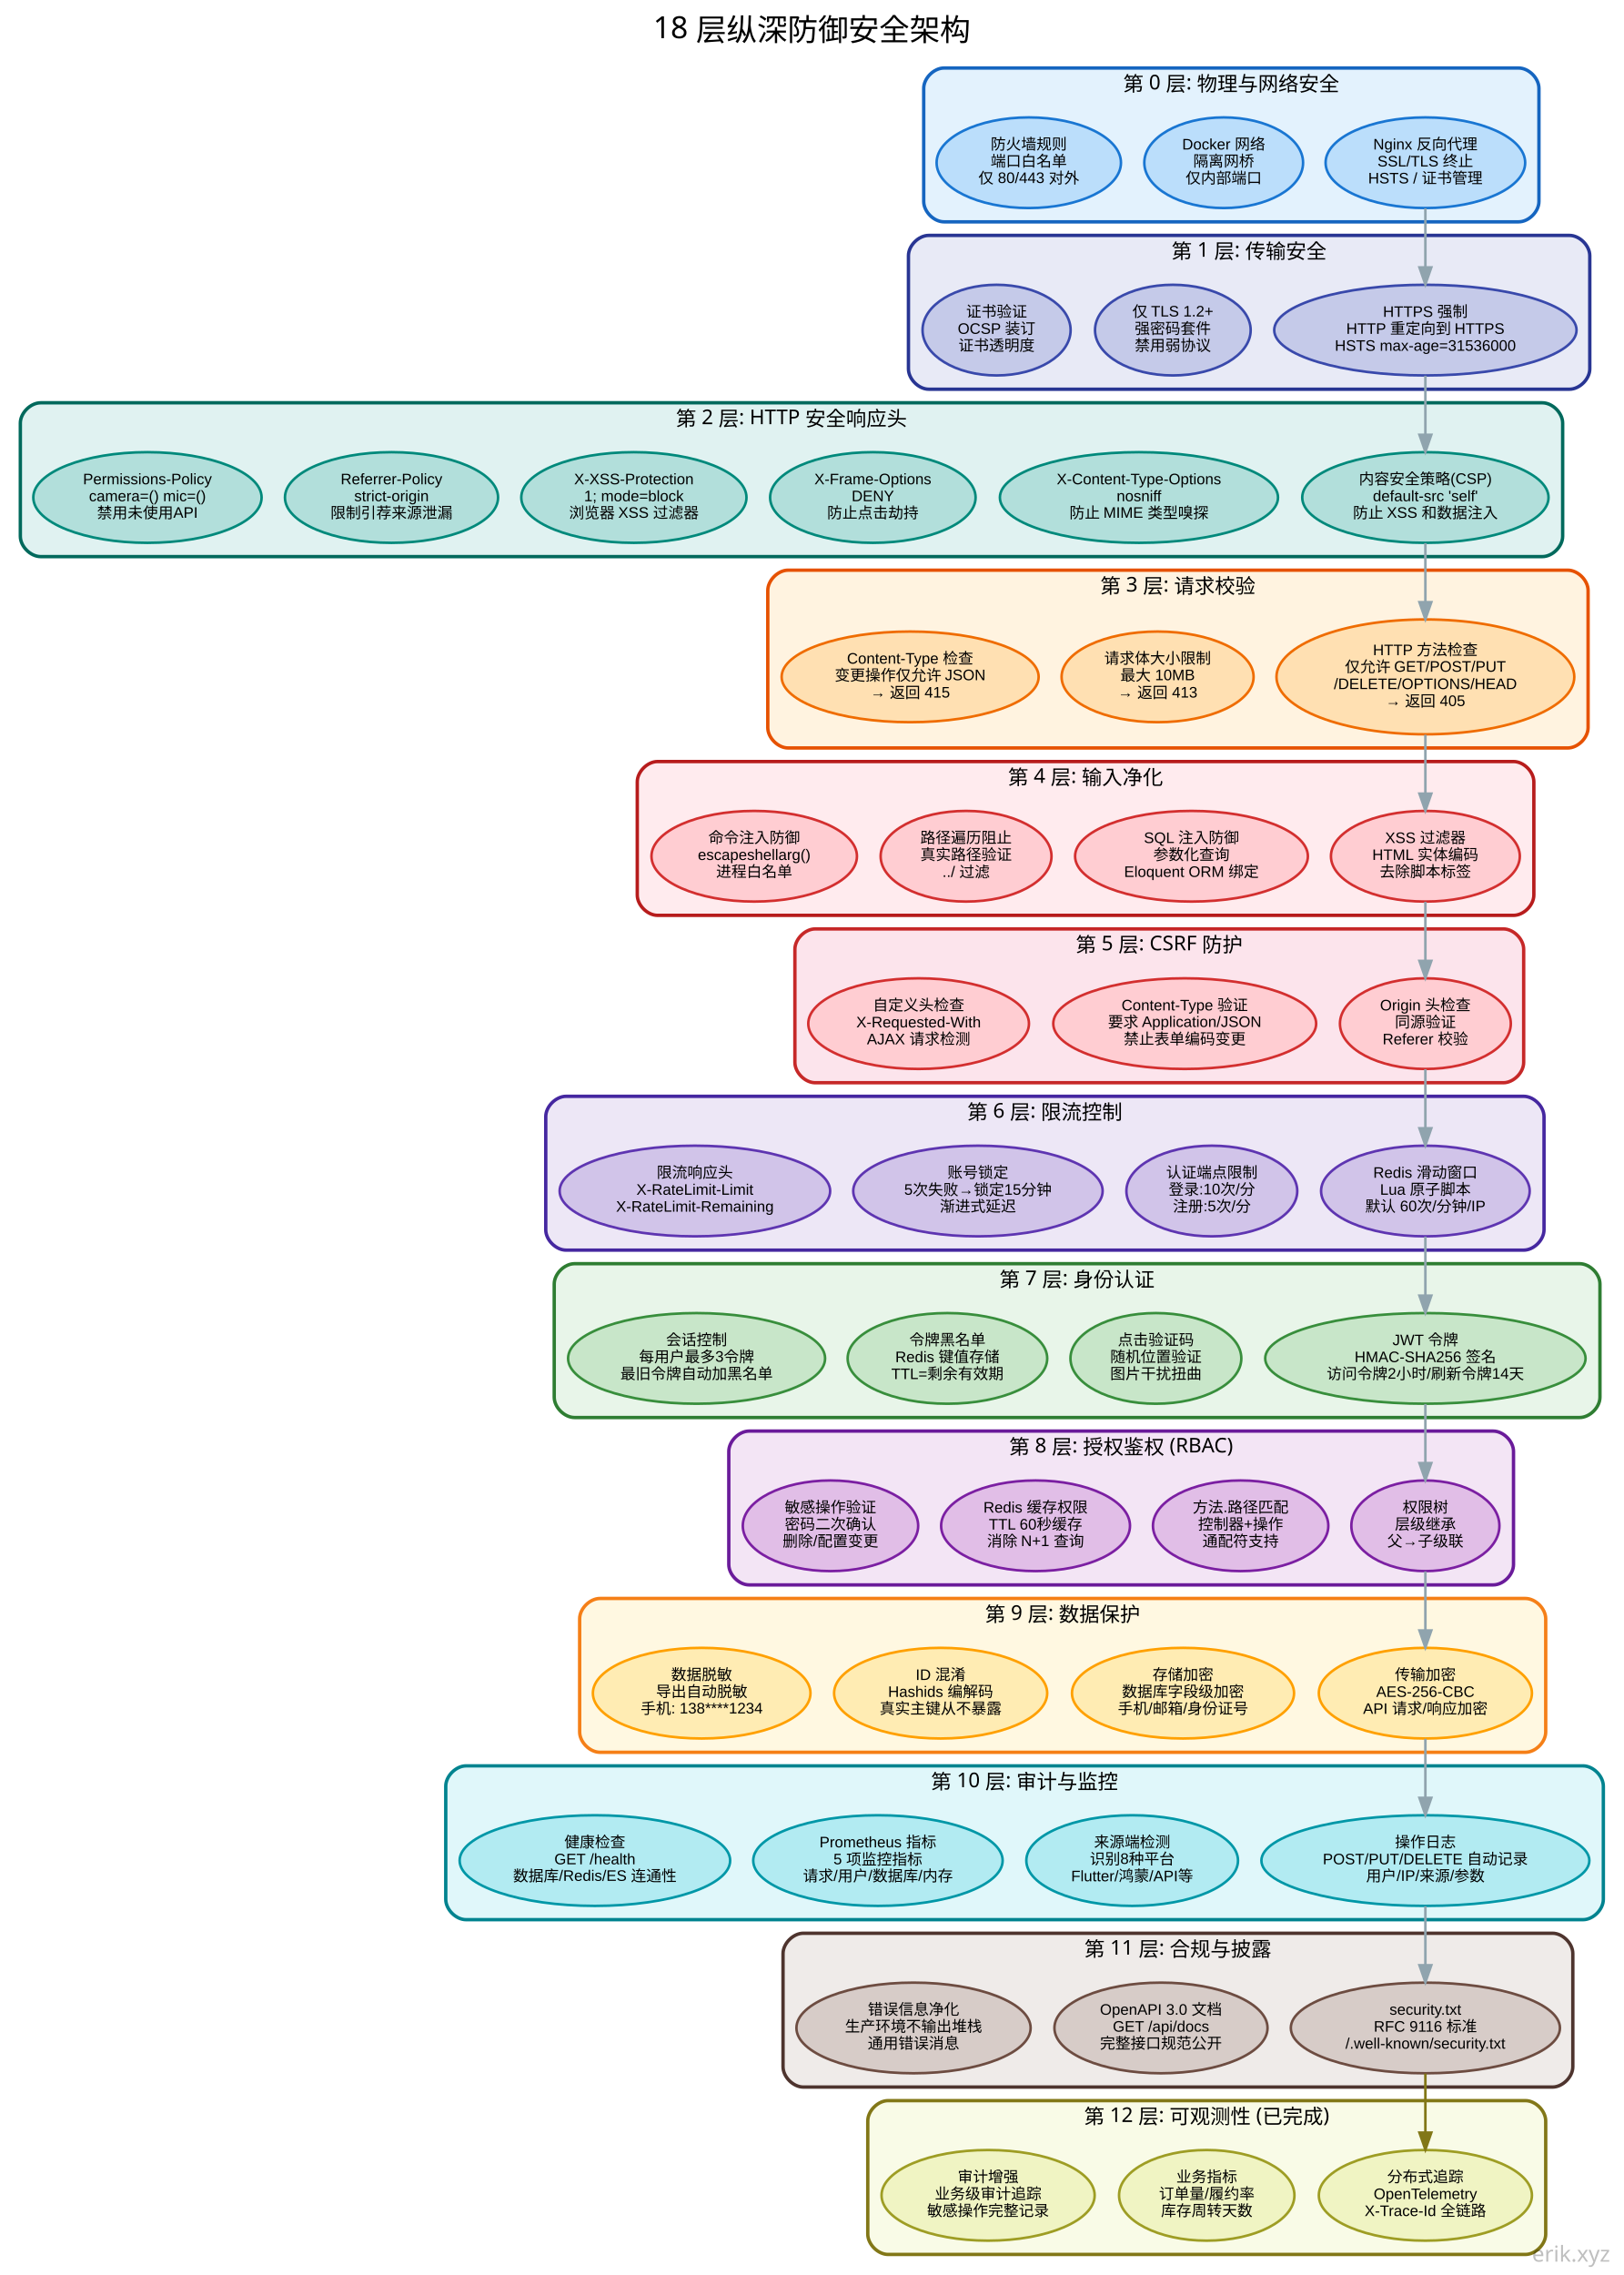
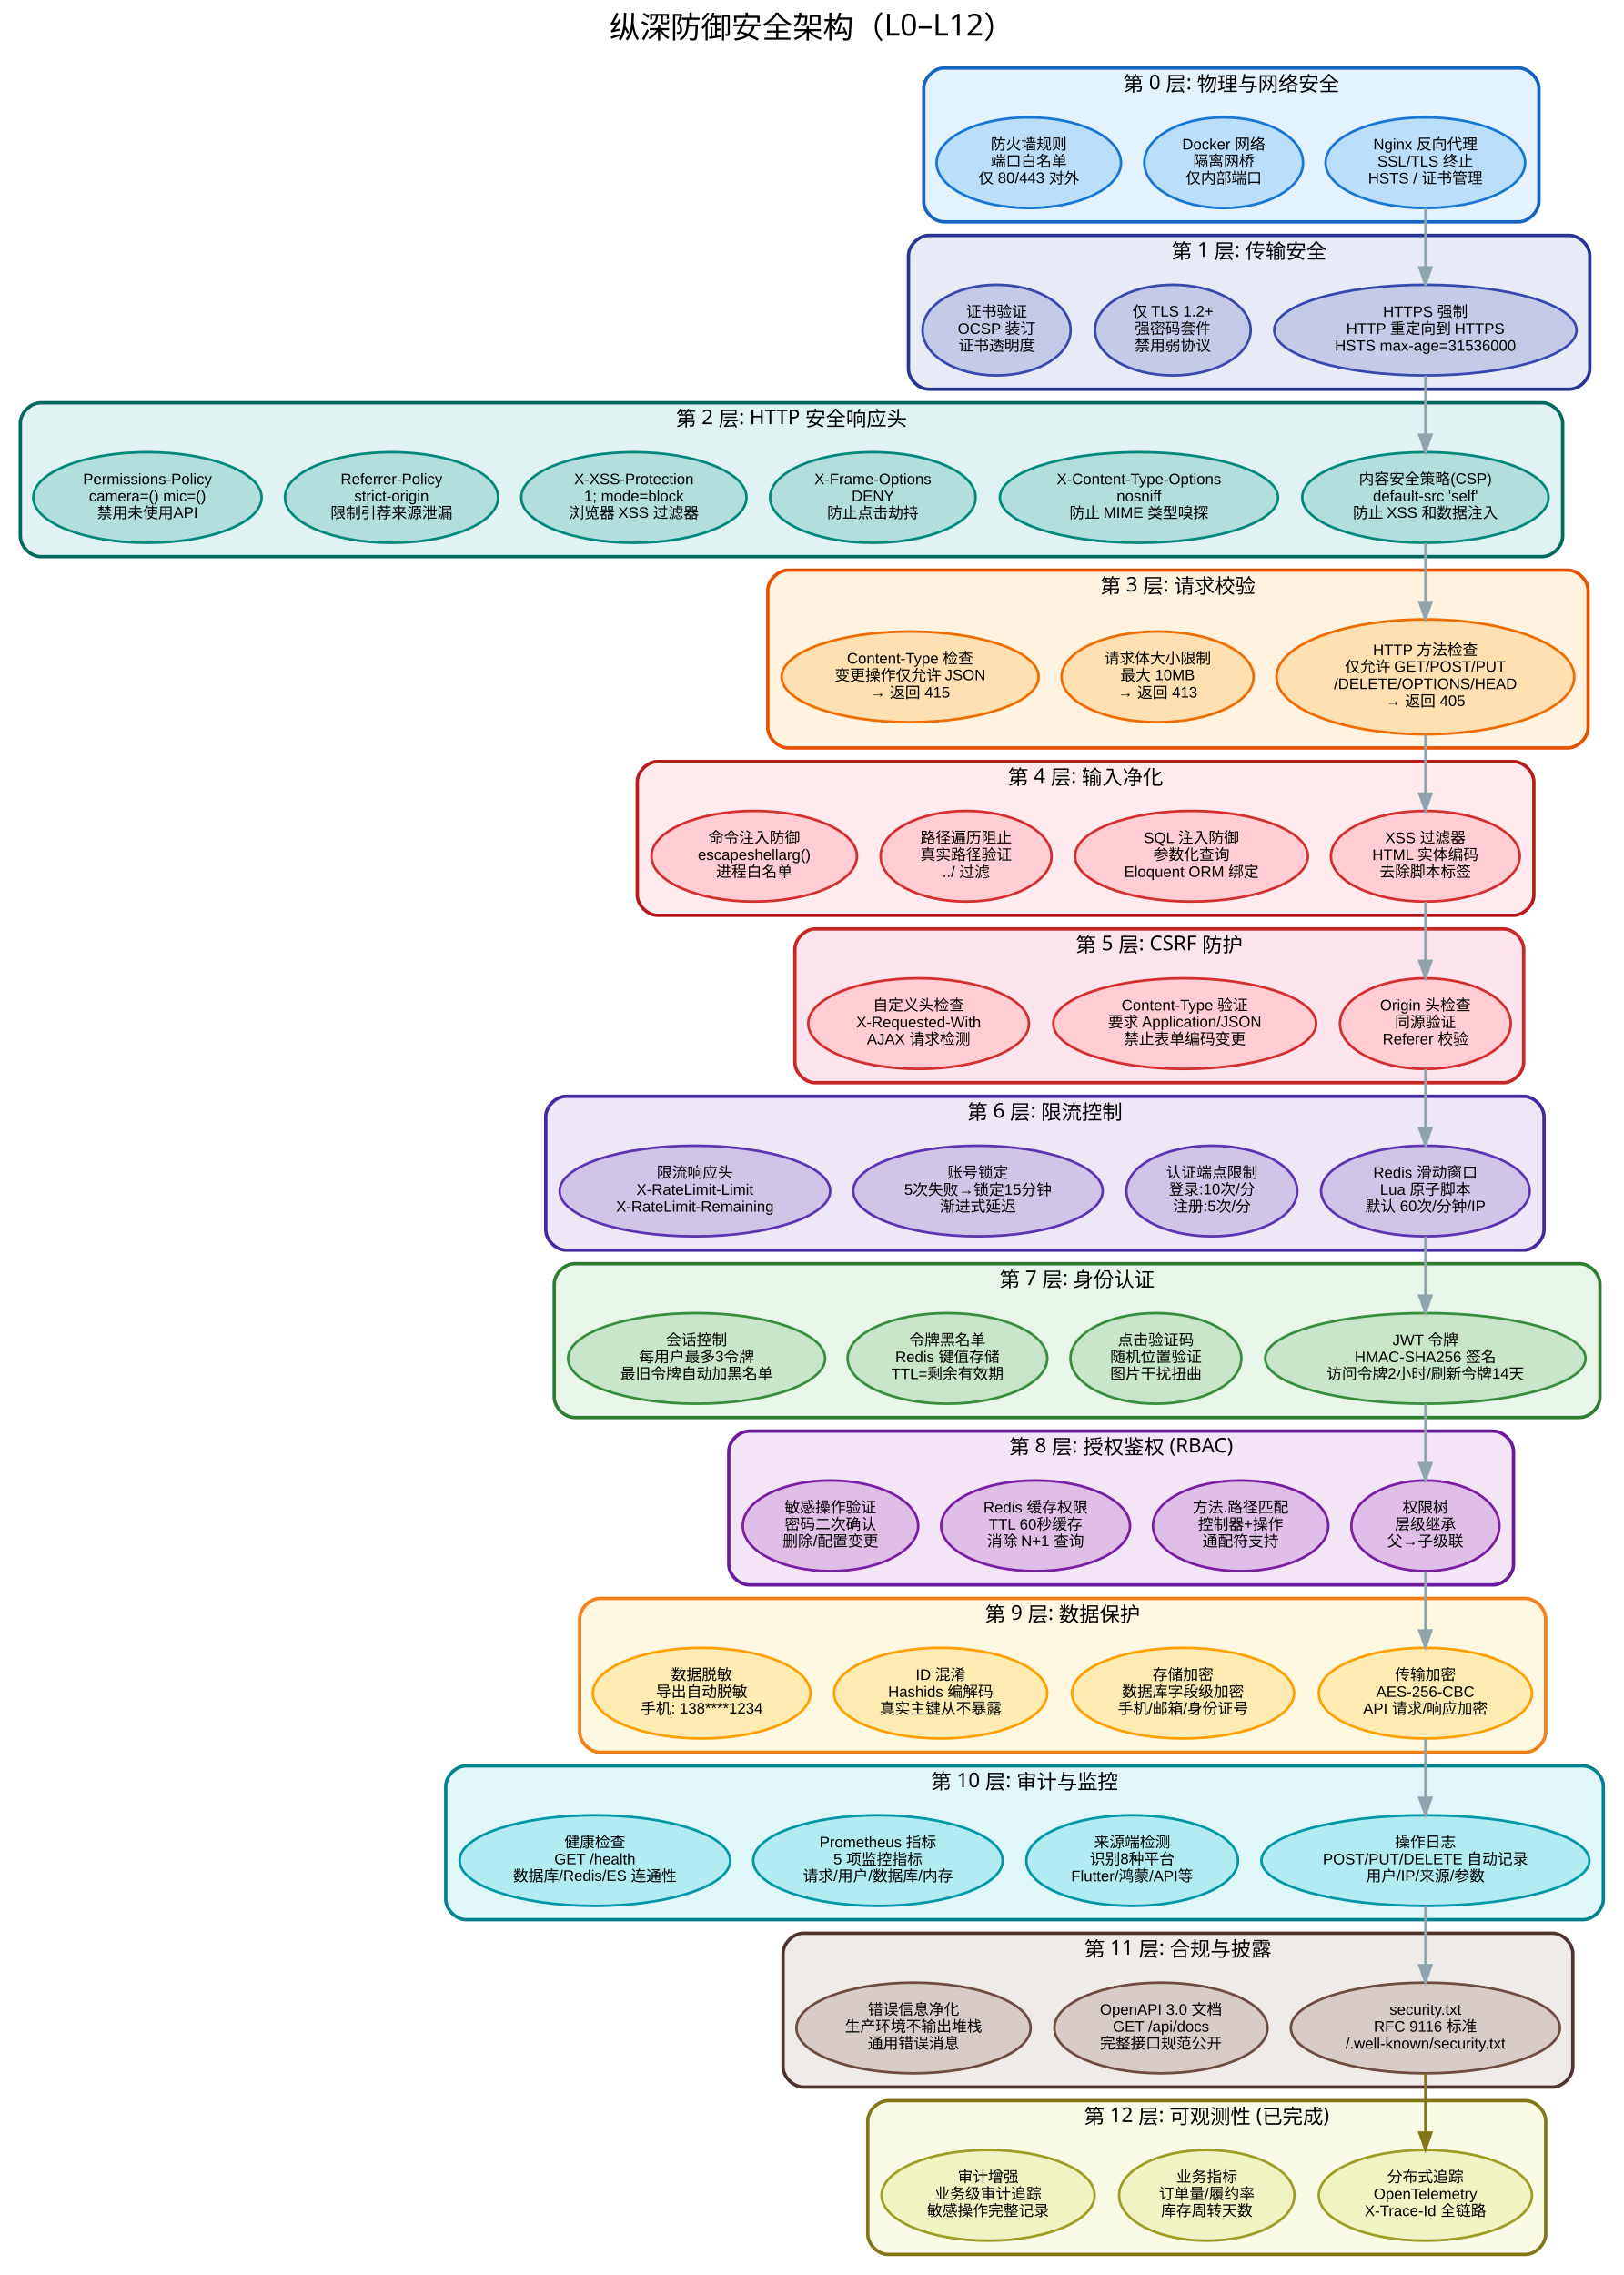
<svg xmlns="http://www.w3.org/2000/svg" width="958pt" height="1342pt" viewBox="0.00 0.00 958.00 1341.76">
  <g id="graph0" class="graph" transform="scale(1 1) rotate(0) translate(4 1337.76)">
-     <text text-anchor="middle" x="475" y="-1315.36" font-family="Arial Bold" font-size="18.00">18 层纵深防御安全架构</text>
+     <text text-anchor="middle" x="475" y="-1315.36" font-family="Arial Bold" font-size="18.00">纵深防御安全架构（L0–L12）</text>
    <g id="clust1" class="cluster">
      <path fill="#e3f2fd" stroke="#1565c0" stroke-width="2" d="M553,-1207.02C553,-1207.02 892,-1207.02 892,-1207.02 898,-1207.02 904,-1213.02 904,-1219.02 904,-1219.02 904,-1285.76 904,-1285.76 904,-1291.76 898,-1297.76 892,-1297.76 892,-1297.76 553,-1297.76 553,-1297.76 547,-1297.76 541,-1291.76 541,-1285.76 541,-1285.76 541,-1219.02 541,-1219.02 541,-1213.02 547,-1207.02 553,-1207.02" />
      <text text-anchor="middle" x="722.5" y="-1284.16" font-family="Arial Bold" font-size="12.00">第 0 层: 物理与网络安全</text>
    </g>
    <g id="clust2" class="cluster">
      <path fill="#e8eaf6" stroke="#283593" stroke-width="2" d="M544,-1108.28C544,-1108.28 922,-1108.28 922,-1108.28 928,-1108.28 934,-1114.28 934,-1120.28 934,-1120.28 934,-1187.02 934,-1187.02 934,-1193.02 928,-1199.02 922,-1199.02 922,-1199.02 544,-1199.02 544,-1199.02 538,-1199.02 532,-1193.02 532,-1187.02 532,-1187.02 532,-1120.28 532,-1120.28 532,-1114.28 538,-1108.28 544,-1108.28" />
      <text text-anchor="middle" x="733" y="-1185.42" font-family="Arial Bold" font-size="12.00">第 1 层: 传输安全</text>
    </g>
    <g id="clust3" class="cluster">
      <path fill="#e0f2f1" stroke="#00695c" stroke-width="2" d="M20,-1009.54C20,-1009.54 906,-1009.54 906,-1009.54 912,-1009.54 918,-1015.54 918,-1021.54 918,-1021.54 918,-1088.28 918,-1088.28 918,-1094.28 912,-1100.28 906,-1100.28 906,-1100.28 20,-1100.28 20,-1100.28 14,-1100.28 8,-1094.28 8,-1088.28 8,-1088.28 8,-1021.54 8,-1021.54 8,-1015.54 14,-1009.54 20,-1009.54" />
      <text text-anchor="middle" x="463" y="-1086.68" font-family="Arial Bold" font-size="12.00">第 2 层: HTTP 安全响应头</text>
    </g>
    <g id="clust4" class="cluster">
      <path fill="#fff3e0" stroke="#e65100" stroke-width="2" d="M461,-896.66C461,-896.66 921,-896.66 921,-896.66 927,-896.66 933,-902.66 933,-908.66 933,-908.66 933,-989.54 933,-989.54 933,-995.54 927,-1001.54 921,-1001.54 921,-1001.54 461,-1001.54 461,-1001.54 455,-1001.54 449,-995.54 449,-989.54 449,-989.54 449,-908.66 449,-908.66 449,-902.66 455,-896.66 461,-896.66" />
      <text text-anchor="middle" x="691" y="-987.94" font-family="Arial Bold" font-size="12.00">第 3 层: 请求校验</text>
    </g>
    <g id="clust5" class="cluster">
      <path fill="#ffebee" stroke="#b71c1c" stroke-width="2" d="M384,-797.92C384,-797.92 889,-797.92 889,-797.92 895,-797.92 901,-803.92 901,-809.92 901,-809.92 901,-876.66 901,-876.66 901,-882.66 895,-888.66 889,-888.66 889,-888.66 384,-888.66 384,-888.66 378,-888.66 372,-882.66 372,-876.66 372,-876.66 372,-809.92 372,-809.92 372,-803.92 378,-797.92 384,-797.92" />
      <text text-anchor="middle" x="636.5" y="-875.06" font-family="Arial Bold" font-size="12.00">第 4 层: 输入净化</text>
    </g>
    <g id="clust6" class="cluster">
      <path fill="#fce4ec" stroke="#c62828" stroke-width="2" d="M477,-699.18C477,-699.18 883,-699.18 883,-699.18 889,-699.18 895,-705.18 895,-711.18 895,-711.18 895,-777.92 895,-777.92 895,-783.92 889,-789.92 883,-789.92 883,-789.92 477,-789.92 477,-789.92 471,-789.92 465,-783.92 465,-777.92 465,-777.92 465,-711.18 465,-711.18 465,-705.18 471,-699.18 477,-699.18" />
      <text text-anchor="middle" x="680" y="-776.32" font-family="Arial Bold" font-size="12.00">第 5 层: CSRF 防护</text>
    </g>
    <g id="clust7" class="cluster">
      <path fill="#ede7f6" stroke="#4527a0" stroke-width="2" d="M330,-600.44C330,-600.44 895,-600.44 895,-600.44 901,-600.44 907,-606.44 907,-612.44 907,-612.44 907,-679.18 907,-679.18 907,-685.18 901,-691.18 895,-691.18 895,-691.18 330,-691.18 330,-691.18 324,-691.18 318,-685.18 318,-679.18 318,-679.18 318,-612.44 318,-612.44 318,-606.44 324,-600.44 330,-600.44" />
      <text text-anchor="middle" x="612.5" y="-677.58" font-family="Arial Bold" font-size="12.00">第 6 层: 限流控制</text>
    </g>
    <g id="clust8" class="cluster">
      <path fill="#e8f5e9" stroke="#2e7d32" stroke-width="2" d="M335,-501.7C335,-501.7 928,-501.7 928,-501.7 934,-501.7 940,-507.7 940,-513.7 940,-513.7 940,-580.44 940,-580.44 940,-586.44 934,-592.44 928,-592.44 928,-592.44 335,-592.44 335,-592.44 329,-592.44 323,-586.44 323,-580.44 323,-580.44 323,-513.7 323,-513.7 323,-507.7 329,-501.7 335,-501.7" />
      <text text-anchor="middle" x="631.5" y="-578.84" font-family="Arial Bold" font-size="12.00">第 7 层: 身份认证</text>
    </g>
    <g id="clust9" class="cluster">
      <path fill="#f3e5f5" stroke="#6a1b9a" stroke-width="2" d="M438,-402.96C438,-402.96 877,-402.96 877,-402.96 883,-402.96 889,-408.96 889,-414.96 889,-414.96 889,-481.7 889,-481.7 889,-487.7 883,-493.7 877,-493.7 877,-493.7 438,-493.7 438,-493.7 432,-493.7 426,-487.7 426,-481.7 426,-481.7 426,-414.96 426,-414.96 426,-408.96 432,-402.96 438,-402.96" />
      <text text-anchor="middle" x="657.5" y="-480.1" font-family="Arial Bold" font-size="12.00">第 8 层: 授权鉴权 (RBAC)</text>
    </g>
    <g id="clust10" class="cluster">
      <path fill="#fff8e1" stroke="#f57f17" stroke-width="2" d="M350,-304.22C350,-304.22 896,-304.22 896,-304.22 902,-304.22 908,-310.22 908,-316.22 908,-316.22 908,-382.96 908,-382.96 908,-388.96 902,-394.96 896,-394.96 896,-394.96 350,-394.96 350,-394.96 344,-394.96 338,-388.96 338,-382.96 338,-382.96 338,-316.22 338,-316.22 338,-310.22 344,-304.22 350,-304.22" />
      <text text-anchor="middle" x="623" y="-381.36" font-family="Arial Bold" font-size="12.00">第 9 层: 数据保护</text>
    </g>
    <g id="clust11" class="cluster">
      <path fill="#e0f7fa" stroke="#00838f" stroke-width="2" d="M271,-205.48C271,-205.48 930,-205.48 930,-205.48 936,-205.48 942,-211.48 942,-217.48 942,-217.48 942,-284.22 942,-284.22 942,-290.22 936,-296.22 930,-296.22 930,-296.22 271,-296.22 271,-296.22 265,-296.22 259,-290.22 259,-284.22 259,-284.22 259,-217.48 259,-217.48 259,-211.48 265,-205.48 271,-205.48" />
      <text text-anchor="middle" x="600.5" y="-282.62" font-family="Arial Bold" font-size="12.00">第 10 层: 审计与监控</text>
    </g>
    <g id="clust12" class="cluster">
      <path fill="#efebe9" stroke="#4e342e" stroke-width="2" d="M470,-106.74C470,-106.74 912,-106.74 912,-106.74 918,-106.74 924,-112.74 924,-118.74 924,-118.74 924,-185.48 924,-185.48 924,-191.48 918,-197.48 912,-197.48 912,-197.48 470,-197.48 470,-197.48 464,-197.48 458,-191.48 458,-185.48 458,-185.48 458,-118.74 458,-118.74 458,-112.74 464,-106.74 470,-106.74" />
      <text text-anchor="middle" x="691" y="-183.88" font-family="Arial Bold" font-size="12.00">第 11 层: 合规与披露</text>
    </g>
    <g id="clust13" class="cluster">
      <path fill="#f9fbe7" stroke="#827717" stroke-width="2" d="M520,-8C520,-8 896,-8 896,-8 902,-8 908,-14 908,-20 908,-20 908,-86.74 908,-86.74 908,-92.74 902,-98.74 896,-98.74 896,-98.74 520,-98.74 520,-98.74 514,-98.74 508,-92.74 508,-86.74 508,-86.74 508,-20 508,-20 508,-14 514,-8 520,-8" />
      <text text-anchor="middle" x="708" y="-85.14" font-family="Arial Bold" font-size="12.00">第 12 层: 可观测性 (已完成)</text>
    </g>
    <g id="node1" class="node">
      <ellipse fill="#bbdefb" stroke="#1976d2" stroke-width="1.5" cx="837" cy="-1241.89" rx="58.88" ry="26.74" />
      <text text-anchor="middle" x="837" y="-1249.69" font-family="Arial" font-size="9.00">Nginx 反向代理</text>
      <text text-anchor="middle" x="837" y="-1239.69" font-family="Arial" font-size="9.00">SSL/TLS 终止</text>
      <text text-anchor="middle" x="837" y="-1229.69" font-family="Arial" font-size="9.00">HSTS / 证书管理</text>
    </g>
    <g id="node4" class="node">
      <ellipse fill="#c5cae9" stroke="#3949ab" stroke-width="1.5" cx="837" cy="-1143.15" rx="89.19" ry="26.74" />
      <text text-anchor="middle" x="837" y="-1150.95" font-family="Arial" font-size="9.00">HTTPS 强制</text>
      <text text-anchor="middle" x="837" y="-1140.95" font-family="Arial" font-size="9.00">HTTP 重定向到 HTTPS</text>
      <text text-anchor="middle" x="837" y="-1130.95" font-family="Arial" font-size="9.00">HSTS max-age=31536000</text>
    </g>
    <g id="edge1" class="edge">
      <path fill="none" stroke="#90a4ae" stroke-width="1.5" d="M837,-1214.97C837,-1204.34 837,-1191.86 837,-1180.36" />
      <polygon fill="#90a4ae" stroke="#90a4ae" stroke-width="1.5" points="840.5,-1180.15 837,-1170.15 833.5,-1180.15 840.5,-1180.15" />
    </g>
    <g id="node2" class="node">
      <ellipse fill="#bbdefb" stroke="#1976d2" stroke-width="1.5" cx="718" cy="-1241.89" rx="46.84" ry="26.74" />
      <text text-anchor="middle" x="718" y="-1249.69" font-family="Arial" font-size="9.00">Docker 网络</text>
      <text text-anchor="middle" x="718" y="-1239.69" font-family="Arial" font-size="9.00">隔离网桥</text>
      <text text-anchor="middle" x="718" y="-1229.69" font-family="Arial" font-size="9.00">仅内部端口</text>
    </g>
    <g id="node3" class="node">
      <ellipse fill="#bbdefb" stroke="#1976d2" stroke-width="1.5" cx="603" cy="-1241.89" rx="54.39" ry="26.74" />
      <text text-anchor="middle" x="603" y="-1249.69" font-family="Arial" font-size="9.00">防火墙规则</text>
      <text text-anchor="middle" x="603" y="-1239.69" font-family="Arial" font-size="9.00">端口白名单</text>
      <text text-anchor="middle" x="603" y="-1229.69" font-family="Arial" font-size="9.00">仅 80/443 对外</text>
    </g>
    <g id="node7" class="node">
      <ellipse fill="#b2dfdb" stroke="#00897b" stroke-width="1.5" cx="837" cy="-1044.41" rx="72.66" ry="26.74" />
      <text text-anchor="middle" x="837" y="-1052.21" font-family="Arial" font-size="9.00">内容安全策略(CSP)</text>
      <text text-anchor="middle" x="837" y="-1042.21" font-family="Arial" font-size="9.00">default-src 'self'</text>
      <text text-anchor="middle" x="837" y="-1032.21" font-family="Arial" font-size="9.00">防止 XSS 和数据注入</text>
    </g>
    <g id="edge2" class="edge">
      <path fill="none" stroke="#90a4ae" stroke-width="1.5" d="M837,-1116.23C837,-1105.6 837,-1093.12 837,-1081.62" />
      <polygon fill="#90a4ae" stroke="#90a4ae" stroke-width="1.5" points="840.5,-1081.41 837,-1071.41 833.5,-1081.41 840.5,-1081.41" />
    </g>
    <g id="node5" class="node">
      <ellipse fill="#c5cae9" stroke="#3949ab" stroke-width="1.5" cx="688" cy="-1143.15" rx="45.92" ry="26.74" />
      <text text-anchor="middle" x="688" y="-1150.95" font-family="Arial" font-size="9.00">仅 TLS 1.2+</text>
      <text text-anchor="middle" x="688" y="-1140.95" font-family="Arial" font-size="9.00">强密码套件</text>
      <text text-anchor="middle" x="688" y="-1130.95" font-family="Arial" font-size="9.00">禁用弱协议</text>
    </g>
    <g id="node6" class="node">
      <ellipse fill="#c5cae9" stroke="#3949ab" stroke-width="1.5" cx="584" cy="-1143.15" rx="43.68" ry="26.74" />
      <text text-anchor="middle" x="584" y="-1150.95" font-family="Arial" font-size="9.00">证书验证</text>
      <text text-anchor="middle" x="584" y="-1140.95" font-family="Arial" font-size="9.00">OCSP 装订</text>
      <text text-anchor="middle" x="584" y="-1130.95" font-family="Arial" font-size="9.00">证书透明度</text>
    </g>
    <g id="node13" class="node">
      <ellipse fill="#ffe0b2" stroke="#ef6c00" stroke-width="1.5" cx="837" cy="-938.6" rx="87.86" ry="33.88" />
      <text text-anchor="middle" x="837" y="-951.4" font-family="Arial" font-size="9.00">HTTP 方法检查</text>
      <text text-anchor="middle" x="837" y="-941.4" font-family="Arial" font-size="9.00">仅允许 GET/POST/PUT</text>
      <text text-anchor="middle" x="837" y="-931.4" font-family="Arial" font-size="9.00">/DELETE/OPTIONS/HEAD</text>
      <text text-anchor="middle" x="837" y="-921.4" font-family="Arial" font-size="9.00">→ 返回 405</text>
    </g>
    <g id="edge3" class="edge">
      <path fill="none" stroke="#90a4ae" stroke-width="1.5" d="M837,-1017.49C837,-1006.99 837,-994.58 837,-982.79" />
      <polygon fill="#90a4ae" stroke="#90a4ae" stroke-width="1.5" points="840.5,-982.65 837,-972.65 833.5,-982.65 840.5,-982.65" />
    </g>
    <g id="node8" class="node">
      <ellipse fill="#b2dfdb" stroke="#00897b" stroke-width="1.5" cx="668" cy="-1044.41" rx="82.05" ry="26.74" />
      <text text-anchor="middle" x="668" y="-1052.21" font-family="Arial" font-size="9.00">X-Content-Type-Options</text>
      <text text-anchor="middle" x="668" y="-1042.21" font-family="Arial" font-size="9.00">nosniff</text>
      <text text-anchor="middle" x="668" y="-1032.21" font-family="Arial" font-size="9.00">防止 MIME 类型嗅探</text>
    </g>
    <g id="node9" class="node">
      <ellipse fill="#b2dfdb" stroke="#00897b" stroke-width="1.5" cx="511" cy="-1044.41" rx="60.62" ry="26.74" />
      <text text-anchor="middle" x="511" y="-1052.21" font-family="Arial" font-size="9.00">X-Frame-Options</text>
      <text text-anchor="middle" x="511" y="-1042.21" font-family="Arial" font-size="9.00">DENY</text>
      <text text-anchor="middle" x="511" y="-1032.21" font-family="Arial" font-size="9.00">防止点击劫持</text>
    </g>
    <g id="node10" class="node">
      <ellipse fill="#b2dfdb" stroke="#00897b" stroke-width="1.5" cx="370" cy="-1044.41" rx="66.44" ry="26.74" />
      <text text-anchor="middle" x="370" y="-1052.21" font-family="Arial" font-size="9.00">X-XSS-Protection</text>
      <text text-anchor="middle" x="370" y="-1042.21" font-family="Arial" font-size="9.00">1; mode=block</text>
      <text text-anchor="middle" x="370" y="-1032.21" font-family="Arial" font-size="9.00">浏览器 XSS 过滤器</text>
    </g>
    <g id="node11" class="node">
      <ellipse fill="#b2dfdb" stroke="#00897b" stroke-width="1.5" cx="227" cy="-1044.41" rx="62.87" ry="26.74" />
      <text text-anchor="middle" x="227" y="-1052.21" font-family="Arial" font-size="9.00">Referrer-Policy</text>
      <text text-anchor="middle" x="227" y="-1042.21" font-family="Arial" font-size="9.00">strict-origin</text>
      <text text-anchor="middle" x="227" y="-1032.21" font-family="Arial" font-size="9.00">限制引荐来源泄漏</text>
    </g>
    <g id="node12" class="node">
      <ellipse fill="#b2dfdb" stroke="#00897b" stroke-width="1.5" cx="83" cy="-1044.41" rx="67.35" ry="26.74" />
      <text text-anchor="middle" x="83" y="-1052.21" font-family="Arial" font-size="9.00">Permissions-Policy</text>
      <text text-anchor="middle" x="83" y="-1042.21" font-family="Arial" font-size="9.00">camera=() mic=()</text>
      <text text-anchor="middle" x="83" y="-1032.21" font-family="Arial" font-size="9.00">禁用未使用API</text>
    </g>
    <g id="node16" class="node">
      <ellipse fill="#ffcdd2" stroke="#d32f2f" stroke-width="1.5" cx="837" cy="-832.79" rx="55.72" ry="26.74" />
      <text text-anchor="middle" x="837" y="-840.59" font-family="Arial" font-size="9.00">XSS 过滤器</text>
      <text text-anchor="middle" x="837" y="-830.59" font-family="Arial" font-size="9.00">HTML 实体编码</text>
      <text text-anchor="middle" x="837" y="-820.59" font-family="Arial" font-size="9.00">去除脚本标签</text>
    </g>
    <g id="edge4" class="edge">
      <path fill="none" stroke="#90a4ae" stroke-width="1.5" d="M837,-904.47C837,-893.5 837,-881.23 837,-870.04" />
      <polygon fill="#90a4ae" stroke="#90a4ae" stroke-width="1.5" points="840.5,-869.71 837,-859.71 833.5,-869.71 840.5,-869.71" />
    </g>
    <g id="node14" class="node">
      <ellipse fill="#ffe0b2" stroke="#ef6c00" stroke-width="1.5" cx="679" cy="-938.6" rx="56.64" ry="26.74" />
      <text text-anchor="middle" x="679" y="-946.4" font-family="Arial" font-size="9.00">请求体大小限制</text>
      <text text-anchor="middle" x="679" y="-936.4" font-family="Arial" font-size="9.00">最大 10MB</text>
      <text text-anchor="middle" x="679" y="-926.4" font-family="Arial" font-size="9.00">→ 返回 413</text>
    </g>
    <g id="node15" class="node">
      <ellipse fill="#ffe0b2" stroke="#ef6c00" stroke-width="1.5" cx="533" cy="-938.6" rx="75.82" ry="26.74" />
      <text text-anchor="middle" x="533" y="-946.4" font-family="Arial" font-size="9.00">Content-Type 检查</text>
      <text text-anchor="middle" x="533" y="-936.4" font-family="Arial" font-size="9.00">变更操作仅允许 JSON</text>
      <text text-anchor="middle" x="533" y="-926.4" font-family="Arial" font-size="9.00">→ 返回 415</text>
    </g>
    <g id="node20" class="node">
      <ellipse fill="#ffcdd2" stroke="#d32f2f" stroke-width="1.5" cx="837" cy="-734.05" rx="50.41" ry="26.74" />
      <text text-anchor="middle" x="837" y="-741.85" font-family="Arial" font-size="9.00">Origin 头检查</text>
      <text text-anchor="middle" x="837" y="-731.85" font-family="Arial" font-size="9.00">同源验证</text>
      <text text-anchor="middle" x="837" y="-721.85" font-family="Arial" font-size="9.00">Referer 校验</text>
    </g>
    <g id="edge5" class="edge">
      <path fill="none" stroke="#90a4ae" stroke-width="1.5" d="M837,-805.87C837,-795.24 837,-782.76 837,-771.25" />
      <polygon fill="#90a4ae" stroke="#90a4ae" stroke-width="1.5" points="840.5,-771.05 837,-761.05 833.5,-771.05 840.5,-771.05" />
    </g>
    <g id="node17" class="node">
      <ellipse fill="#ffcdd2" stroke="#d32f2f" stroke-width="1.5" cx="699" cy="-832.79" rx="68.68" ry="26.74" />
      <text text-anchor="middle" x="699" y="-840.59" font-family="Arial" font-size="9.00">SQL 注入防御</text>
      <text text-anchor="middle" x="699" y="-830.59" font-family="Arial" font-size="9.00">参数化查询</text>
      <text text-anchor="middle" x="699" y="-820.59" font-family="Arial" font-size="9.00">Eloquent ORM 绑定</text>
    </g>
    <g id="node18" class="node">
      <ellipse fill="#ffcdd2" stroke="#d32f2f" stroke-width="1.5" cx="566" cy="-832.79" rx="50.41" ry="26.74" />
      <text text-anchor="middle" x="566" y="-840.59" font-family="Arial" font-size="9.00">路径遍历阻止</text>
      <text text-anchor="middle" x="566" y="-830.59" font-family="Arial" font-size="9.00">真实路径验证</text>
      <text text-anchor="middle" x="566" y="-820.59" font-family="Arial" font-size="9.00">../ 过滤</text>
    </g>
    <g id="node19" class="node">
      <ellipse fill="#ffcdd2" stroke="#d32f2f" stroke-width="1.5" cx="441" cy="-832.79" rx="60.62" ry="26.74" />
      <text text-anchor="middle" x="441" y="-840.59" font-family="Arial" font-size="9.00">命令注入防御</text>
      <text text-anchor="middle" x="441" y="-830.59" font-family="Arial" font-size="9.00">escapeshellarg()</text>
      <text text-anchor="middle" x="441" y="-820.59" font-family="Arial" font-size="9.00">进程白名单</text>
    </g>
    <g id="node23" class="node">
      <ellipse fill="#d1c4e9" stroke="#5e35b1" stroke-width="1.5" cx="837" cy="-635.31" rx="61.54" ry="26.74" />
      <text text-anchor="middle" x="837" y="-643.11" font-family="Arial" font-size="9.00">Redis 滑动窗口</text>
      <text text-anchor="middle" x="837" y="-633.11" font-family="Arial" font-size="9.00">Lua 原子脚本</text>
      <text text-anchor="middle" x="837" y="-623.11" font-family="Arial" font-size="9.00">默认 60次/分钟/IP</text>
    </g>
    <g id="edge6" class="edge">
      <path fill="none" stroke="#90a4ae" stroke-width="1.5" d="M837,-707.13C837,-696.5 837,-684.02 837,-672.51" />
      <polygon fill="#90a4ae" stroke="#90a4ae" stroke-width="1.5" points="840.5,-672.31 837,-662.31 833.5,-672.31 840.5,-672.31" />
    </g>
    <g id="node21" class="node">
      <ellipse fill="#ffcdd2" stroke="#d32f2f" stroke-width="1.5" cx="695" cy="-734.05" rx="77.56" ry="26.74" />
      <text text-anchor="middle" x="695" y="-741.85" font-family="Arial" font-size="9.00">Content-Type 验证</text>
      <text text-anchor="middle" x="695" y="-731.85" font-family="Arial" font-size="9.00">要求 Application/JSON</text>
      <text text-anchor="middle" x="695" y="-721.85" font-family="Arial" font-size="9.00">禁止表单编码变更</text>
    </g>
    <g id="node22" class="node">
      <ellipse fill="#ffcdd2" stroke="#d32f2f" stroke-width="1.5" cx="538" cy="-734.05" rx="65.11" ry="26.74" />
      <text text-anchor="middle" x="538" y="-741.85" font-family="Arial" font-size="9.00">自定义头检查</text>
      <text text-anchor="middle" x="538" y="-731.85" font-family="Arial" font-size="9.00">X-Requested-With</text>
      <text text-anchor="middle" x="538" y="-721.85" font-family="Arial" font-size="9.00">AJAX 请求检测</text>
    </g>
    <g id="node27" class="node">
      <ellipse fill="#c8e6c9" stroke="#388e3c" stroke-width="1.5" cx="837" cy="-536.57" rx="94.51" ry="26.74" />
      <text text-anchor="middle" x="837" y="-544.37" font-family="Arial" font-size="9.00">JWT 令牌</text>
      <text text-anchor="middle" x="837" y="-534.37" font-family="Arial" font-size="9.00">HMAC-SHA256 签名</text>
      <text text-anchor="middle" x="837" y="-524.37" font-family="Arial" font-size="9.00">访问令牌2小时/刷新令牌14天</text>
    </g>
    <g id="edge7" class="edge">
      <path fill="none" stroke="#90a4ae" stroke-width="1.5" d="M837,-608.39C837,-597.76 837,-585.28 837,-573.77" />
      <polygon fill="#90a4ae" stroke="#90a4ae" stroke-width="1.5" points="840.5,-573.57 837,-563.57 833.5,-573.57 840.5,-573.57" />
    </g>
    <g id="node24" class="node">
      <ellipse fill="#d1c4e9" stroke="#5e35b1" stroke-width="1.5" cx="711" cy="-635.31" rx="50.41" ry="26.74" />
      <text text-anchor="middle" x="711" y="-643.11" font-family="Arial" font-size="9.00">认证端点限制</text>
      <text text-anchor="middle" x="711" y="-633.11" font-family="Arial" font-size="9.00">登录:10次/分</text>
      <text text-anchor="middle" x="711" y="-623.11" font-family="Arial" font-size="9.00">注册:5次/分</text>
    </g>
    <g id="node25" class="node">
      <ellipse fill="#d1c4e9" stroke="#5e35b1" stroke-width="1.5" cx="573" cy="-635.31" rx="73.58" ry="26.74" />
      <text text-anchor="middle" x="573" y="-643.11" font-family="Arial" font-size="9.00">账号锁定</text>
      <text text-anchor="middle" x="573" y="-633.11" font-family="Arial" font-size="9.00">5次失败→锁定15分钟</text>
      <text text-anchor="middle" x="573" y="-623.11" font-family="Arial" font-size="9.00">渐进式延迟</text>
    </g>
    <g id="node26" class="node">
      <ellipse fill="#d1c4e9" stroke="#5e35b1" stroke-width="1.5" cx="406" cy="-635.31" rx="79.81" ry="26.74" />
      <text text-anchor="middle" x="406" y="-643.11" font-family="Arial" font-size="9.00">限流响应头</text>
      <text text-anchor="middle" x="406" y="-633.11" font-family="Arial" font-size="9.00">X-RateLimit-Limit</text>
      <text text-anchor="middle" x="406" y="-623.11" font-family="Arial" font-size="9.00">X-RateLimit-Remaining</text>
    </g>
    <g id="node31" class="node">
      <ellipse fill="#e1bee7" stroke="#7b1fa2" stroke-width="1.5" cx="837" cy="-437.83" rx="43.68" ry="26.74" />
      <text text-anchor="middle" x="837" y="-445.63" font-family="Arial" font-size="9.00">权限树</text>
      <text text-anchor="middle" x="837" y="-435.63" font-family="Arial" font-size="9.00">层级继承</text>
      <text text-anchor="middle" x="837" y="-425.63" font-family="Arial" font-size="9.00">父→子级联</text>
    </g>
    <g id="edge8" class="edge">
      <path fill="none" stroke="#90a4ae" stroke-width="1.5" d="M837,-509.65C837,-499.02 837,-486.53 837,-475.03" />
      <polygon fill="#90a4ae" stroke="#90a4ae" stroke-width="1.5" points="840.5,-474.83 837,-464.83 833.5,-474.83 840.5,-474.83" />
    </g>
    <g id="node28" class="node">
      <ellipse fill="#c8e6c9" stroke="#388e3c" stroke-width="1.5" cx="678" cy="-536.57" rx="50.41" ry="26.74" />
      <text text-anchor="middle" x="678" y="-544.37" font-family="Arial" font-size="9.00">点击验证码</text>
      <text text-anchor="middle" x="678" y="-534.37" font-family="Arial" font-size="9.00">随机位置验证</text>
      <text text-anchor="middle" x="678" y="-524.37" font-family="Arial" font-size="9.00">图片干扰扭曲</text>
    </g>
    <g id="node29" class="node">
      <ellipse fill="#c8e6c9" stroke="#388e3c" stroke-width="1.5" cx="555" cy="-536.57" rx="58.88" ry="26.74" />
      <text text-anchor="middle" x="555" y="-544.37" font-family="Arial" font-size="9.00">令牌黑名单</text>
      <text text-anchor="middle" x="555" y="-534.37" font-family="Arial" font-size="9.00">Redis 键值存储</text>
      <text text-anchor="middle" x="555" y="-524.37" font-family="Arial" font-size="9.00">TTL=剩余有效期</text>
    </g>
    <g id="node30" class="node">
      <ellipse fill="#c8e6c9" stroke="#388e3c" stroke-width="1.5" cx="407" cy="-536.57" rx="75.82" ry="26.74" />
      <text text-anchor="middle" x="407" y="-544.37" font-family="Arial" font-size="9.00">会话控制</text>
      <text text-anchor="middle" x="407" y="-534.37" font-family="Arial" font-size="9.00">每用户最多3令牌</text>
      <text text-anchor="middle" x="407" y="-524.37" font-family="Arial" font-size="9.00">最旧令牌自动加黑名单</text>
    </g>
    <g id="node35" class="node">
      <ellipse fill="#ffecb3" stroke="#ffa000" stroke-width="1.5" cx="837" cy="-339.09" rx="62.87" ry="26.74" />
      <text text-anchor="middle" x="837" y="-346.89" font-family="Arial" font-size="9.00">传输加密</text>
      <text text-anchor="middle" x="837" y="-336.89" font-family="Arial" font-size="9.00">AES-256-CBC</text>
      <text text-anchor="middle" x="837" y="-326.89" font-family="Arial" font-size="9.00">API 请求/响应加密</text>
    </g>
    <g id="edge9" class="edge">
      <path fill="none" stroke="#90a4ae" stroke-width="1.5" d="M837,-410.91C837,-400.28 837,-387.79 837,-376.29" />
      <polygon fill="#90a4ae" stroke="#90a4ae" stroke-width="1.5" points="840.5,-376.09 837,-366.09 833.5,-376.09 840.5,-376.09" />
    </g>
    <g id="node32" class="node">
      <ellipse fill="#e1bee7" stroke="#7b1fa2" stroke-width="1.5" cx="728" cy="-437.83" rx="51.74" ry="26.74" />
      <text text-anchor="middle" x="728" y="-445.63" font-family="Arial" font-size="9.00">方法.路径匹配</text>
      <text text-anchor="middle" x="728" y="-435.63" font-family="Arial" font-size="9.00">控制器+操作</text>
      <text text-anchor="middle" x="728" y="-425.63" font-family="Arial" font-size="9.00">通配符支持</text>
    </g>
    <g id="node33" class="node">
      <ellipse fill="#e1bee7" stroke="#7b1fa2" stroke-width="1.5" cx="607" cy="-437.83" rx="55.72" ry="26.74" />
      <text text-anchor="middle" x="607" y="-445.63" font-family="Arial" font-size="9.00">Redis 缓存权限</text>
      <text text-anchor="middle" x="607" y="-435.63" font-family="Arial" font-size="9.00">TTL 60秒缓存</text>
      <text text-anchor="middle" x="607" y="-425.63" font-family="Arial" font-size="9.00">消除 N+1 查询</text>
    </g>
    <g id="node34" class="node">
      <ellipse fill="#e1bee7" stroke="#7b1fa2" stroke-width="1.5" cx="486" cy="-437.83" rx="51.74" ry="26.74" />
      <text text-anchor="middle" x="486" y="-445.63" font-family="Arial" font-size="9.00">敏感操作验证</text>
      <text text-anchor="middle" x="486" y="-435.63" font-family="Arial" font-size="9.00">密码二次确认</text>
      <text text-anchor="middle" x="486" y="-425.63" font-family="Arial" font-size="9.00">删除/配置变更</text>
    </g>
    <g id="node39" class="node">
      <ellipse fill="#b2ebf2" stroke="#0097a7" stroke-width="1.5" cx="837" cy="-240.35" rx="96.75" ry="26.74" />
      <text text-anchor="middle" x="837" y="-248.15" font-family="Arial" font-size="9.00">操作日志</text>
      <text text-anchor="middle" x="837" y="-238.15" font-family="Arial" font-size="9.00">POST/PUT/DELETE 自动记录</text>
      <text text-anchor="middle" x="837" y="-228.15" font-family="Arial" font-size="9.00">用户/IP/来源/参数</text>
    </g>
    <g id="edge10" class="edge">
      <path fill="none" stroke="#90a4ae" stroke-width="1.5" d="M837,-312.17C837,-301.54 837,-289.05 837,-277.55" />
      <polygon fill="#90a4ae" stroke="#90a4ae" stroke-width="1.5" points="840.5,-277.35 837,-267.35 833.5,-277.35 840.5,-277.35" />
    </g>
    <g id="node36" class="node">
      <ellipse fill="#ffecb3" stroke="#ffa000" stroke-width="1.5" cx="694" cy="-339.09" rx="65.52" ry="26.74" />
      <text text-anchor="middle" x="694" y="-346.89" font-family="Arial" font-size="9.00">存储加密</text>
      <text text-anchor="middle" x="694" y="-336.89" font-family="Arial" font-size="9.00">数据库字段级加密</text>
      <text text-anchor="middle" x="694" y="-326.89" font-family="Arial" font-size="9.00">手机/邮箱/身份证号</text>
    </g>
    <g id="node37" class="node">
      <ellipse fill="#ffecb3" stroke="#ffa000" stroke-width="1.5" cx="551" cy="-339.09" rx="62.87" ry="26.74" />
      <text text-anchor="middle" x="551" y="-346.89" font-family="Arial" font-size="9.00">ID 混淆</text>
      <text text-anchor="middle" x="551" y="-336.89" font-family="Arial" font-size="9.00">Hashids 编解码</text>
      <text text-anchor="middle" x="551" y="-326.89" font-family="Arial" font-size="9.00">真实主键从不暴露</text>
    </g>
    <g id="node38" class="node">
      <ellipse fill="#ffecb3" stroke="#ffa000" stroke-width="1.5" cx="410" cy="-339.09" rx="64.19" ry="26.74" />
      <text text-anchor="middle" x="410" y="-346.89" font-family="Arial" font-size="9.00">数据脱敏</text>
      <text text-anchor="middle" x="410" y="-336.89" font-family="Arial" font-size="9.00">导出自动脱敏</text>
      <text text-anchor="middle" x="410" y="-326.89" font-family="Arial" font-size="9.00">手机: 138****1234</text>
    </g>
    <g id="node43" class="node">
      <ellipse fill="#d7ccc8" stroke="#6d4c41" stroke-width="1.5" cx="837" cy="-141.61" rx="79.39" ry="26.74" />
      <text text-anchor="middle" x="837" y="-149.41" font-family="Arial" font-size="9.00">security.txt</text>
      <text text-anchor="middle" x="837" y="-139.41" font-family="Arial" font-size="9.00">RFC 9116 标准</text>
      <text text-anchor="middle" x="837" y="-129.41" font-family="Arial" font-size="9.00">/.well-known/security.txt</text>
    </g>
    <g id="edge11" class="edge">
      <path fill="none" stroke="#90a4ae" stroke-width="1.5" d="M837,-213.43C837,-202.8 837,-190.31 837,-178.81" />
      <polygon fill="#90a4ae" stroke="#90a4ae" stroke-width="1.5" points="840.5,-178.61 837,-168.61 833.5,-178.61 840.5,-178.61" />
    </g>
    <g id="node40" class="node">
      <ellipse fill="#b2ebf2" stroke="#0097a7" stroke-width="1.5" cx="664" cy="-240.35" rx="62.45" ry="26.74" />
      <text text-anchor="middle" x="664" y="-248.15" font-family="Arial" font-size="9.00">来源端检测</text>
      <text text-anchor="middle" x="664" y="-238.15" font-family="Arial" font-size="9.00">识别8种平台</text>
      <text text-anchor="middle" x="664" y="-228.15" font-family="Arial" font-size="9.00">Flutter/鸿蒙/API等</text>
    </g>
    <g id="node41" class="node">
      <ellipse fill="#b2ebf2" stroke="#0097a7" stroke-width="1.5" cx="514" cy="-240.35" rx="73.58" ry="26.74" />
      <text text-anchor="middle" x="514" y="-248.15" font-family="Arial" font-size="9.00">Prometheus 指标</text>
      <text text-anchor="middle" x="514" y="-238.15" font-family="Arial" font-size="9.00">5 项监控指标</text>
      <text text-anchor="middle" x="514" y="-228.15" font-family="Arial" font-size="9.00">请求/用户/数据库/内存</text>
    </g>
    <g id="node42" class="node">
      <ellipse fill="#b2ebf2" stroke="#0097a7" stroke-width="1.5" cx="347" cy="-240.35" rx="79.81" ry="26.74" />
      <text text-anchor="middle" x="347" y="-248.15" font-family="Arial" font-size="9.00">健康检查</text>
      <text text-anchor="middle" x="347" y="-238.15" font-family="Arial" font-size="9.00">GET /health</text>
      <text text-anchor="middle" x="347" y="-228.15" font-family="Arial" font-size="9.00">数据库/Redis/ES 连通性</text>
    </g>
    <g id="node46" class="node">
      <ellipse fill="#f0f4c3" stroke="#9e9d24" stroke-width="1.5" cx="837" cy="-42.87" rx="62.87" ry="26.74" />
      <text text-anchor="middle" x="837" y="-50.67" font-family="Arial" font-size="9.00">分布式追踪</text>
      <text text-anchor="middle" x="837" y="-40.67" font-family="Arial" font-size="9.00">OpenTelemetry</text>
      <text text-anchor="middle" x="837" y="-30.67" font-family="Arial" font-size="9.00">X-Trace-Id 全链路</text>
    </g>
    <g id="edge12" class="edge">
      <path fill="none" stroke="#827717" stroke-width="1.5" d="M837,-114.69C837,-104.06 837,-91.57 837,-80.07" />
      <polygon fill="#827717" stroke="#827717" stroke-width="1.5" points="840.5,-79.87 837,-69.87 833.5,-79.87 840.5,-79.87" />
    </g>
    <g id="node44" class="node">
      <ellipse fill="#d7ccc8" stroke="#6d4c41" stroke-width="1.5" cx="681" cy="-141.61" rx="62.87" ry="26.74" />
      <text text-anchor="middle" x="681" y="-149.41" font-family="Arial" font-size="9.00">OpenAPI 3.0 文档</text>
      <text text-anchor="middle" x="681" y="-139.41" font-family="Arial" font-size="9.00">GET /api/docs</text>
      <text text-anchor="middle" x="681" y="-129.41" font-family="Arial" font-size="9.00">完整接口规范公开</text>
    </g>
    <g id="node45" class="node">
      <ellipse fill="#d7ccc8" stroke="#6d4c41" stroke-width="1.5" cx="535" cy="-141.61" rx="69.09" ry="26.74" />
      <text text-anchor="middle" x="535" y="-149.41" font-family="Arial" font-size="9.00">错误信息净化</text>
      <text text-anchor="middle" x="535" y="-139.41" font-family="Arial" font-size="9.00">生产环境不输出堆栈</text>
      <text text-anchor="middle" x="535" y="-129.41" font-family="Arial" font-size="9.00">通用错误消息</text>
    </g>
    <g id="node47" class="node">
      <ellipse fill="#f0f4c3" stroke="#9e9d24" stroke-width="1.5" cx="708" cy="-42.87" rx="51.74" ry="26.74" />
      <text text-anchor="middle" x="708" y="-50.67" font-family="Arial" font-size="9.00">业务指标</text>
      <text text-anchor="middle" x="708" y="-40.67" font-family="Arial" font-size="9.00">订单量/履约率</text>
      <text text-anchor="middle" x="708" y="-30.67" font-family="Arial" font-size="9.00">库存周转天数</text>
    </g>
    <g id="node48" class="node">
      <ellipse fill="#f0f4c3" stroke="#9e9d24" stroke-width="1.5" cx="579" cy="-42.87" rx="62.87" ry="26.74" />
      <text text-anchor="middle" x="579" y="-50.67" font-family="Arial" font-size="9.00">审计增强</text>
      <text text-anchor="middle" x="579" y="-40.67" font-family="Arial" font-size="9.00">业务级审计追踪</text>
      <text text-anchor="middle" x="579" y="-30.67" font-family="Arial" font-size="9.00">敏感操作完整记录</text>
    </g>
  </g>
-   <text x="950" y="1334" font-size="13" fill="rgba(0,0,0,0.25)" font-family="sans-serif" text-anchor="end">erik.xyz</text>
</svg>
